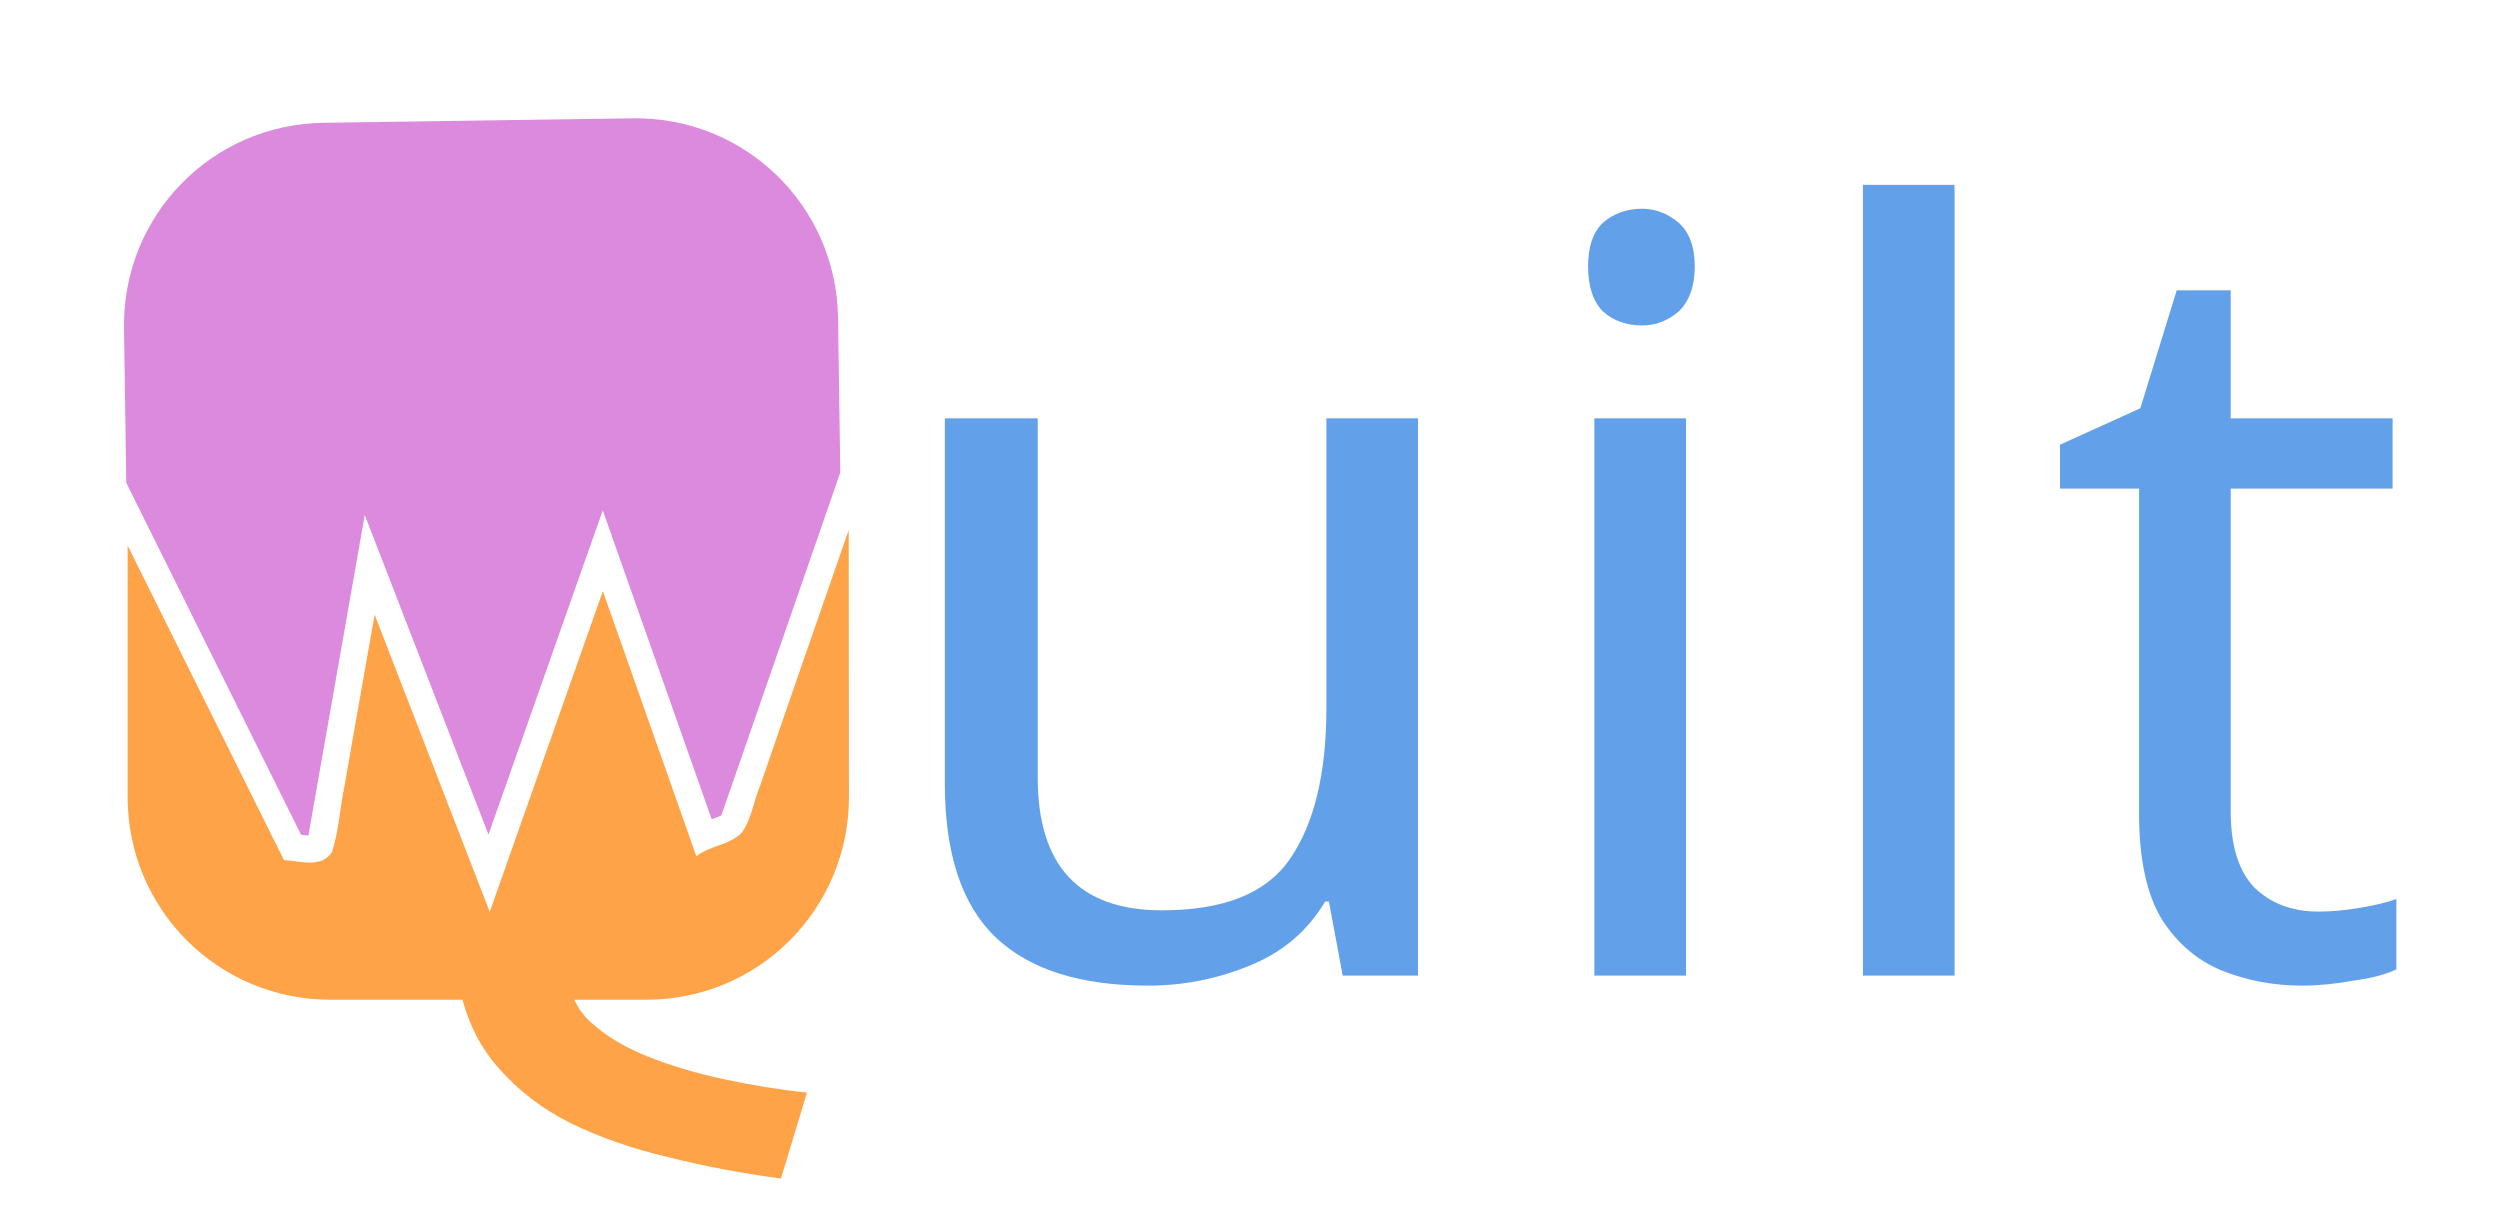
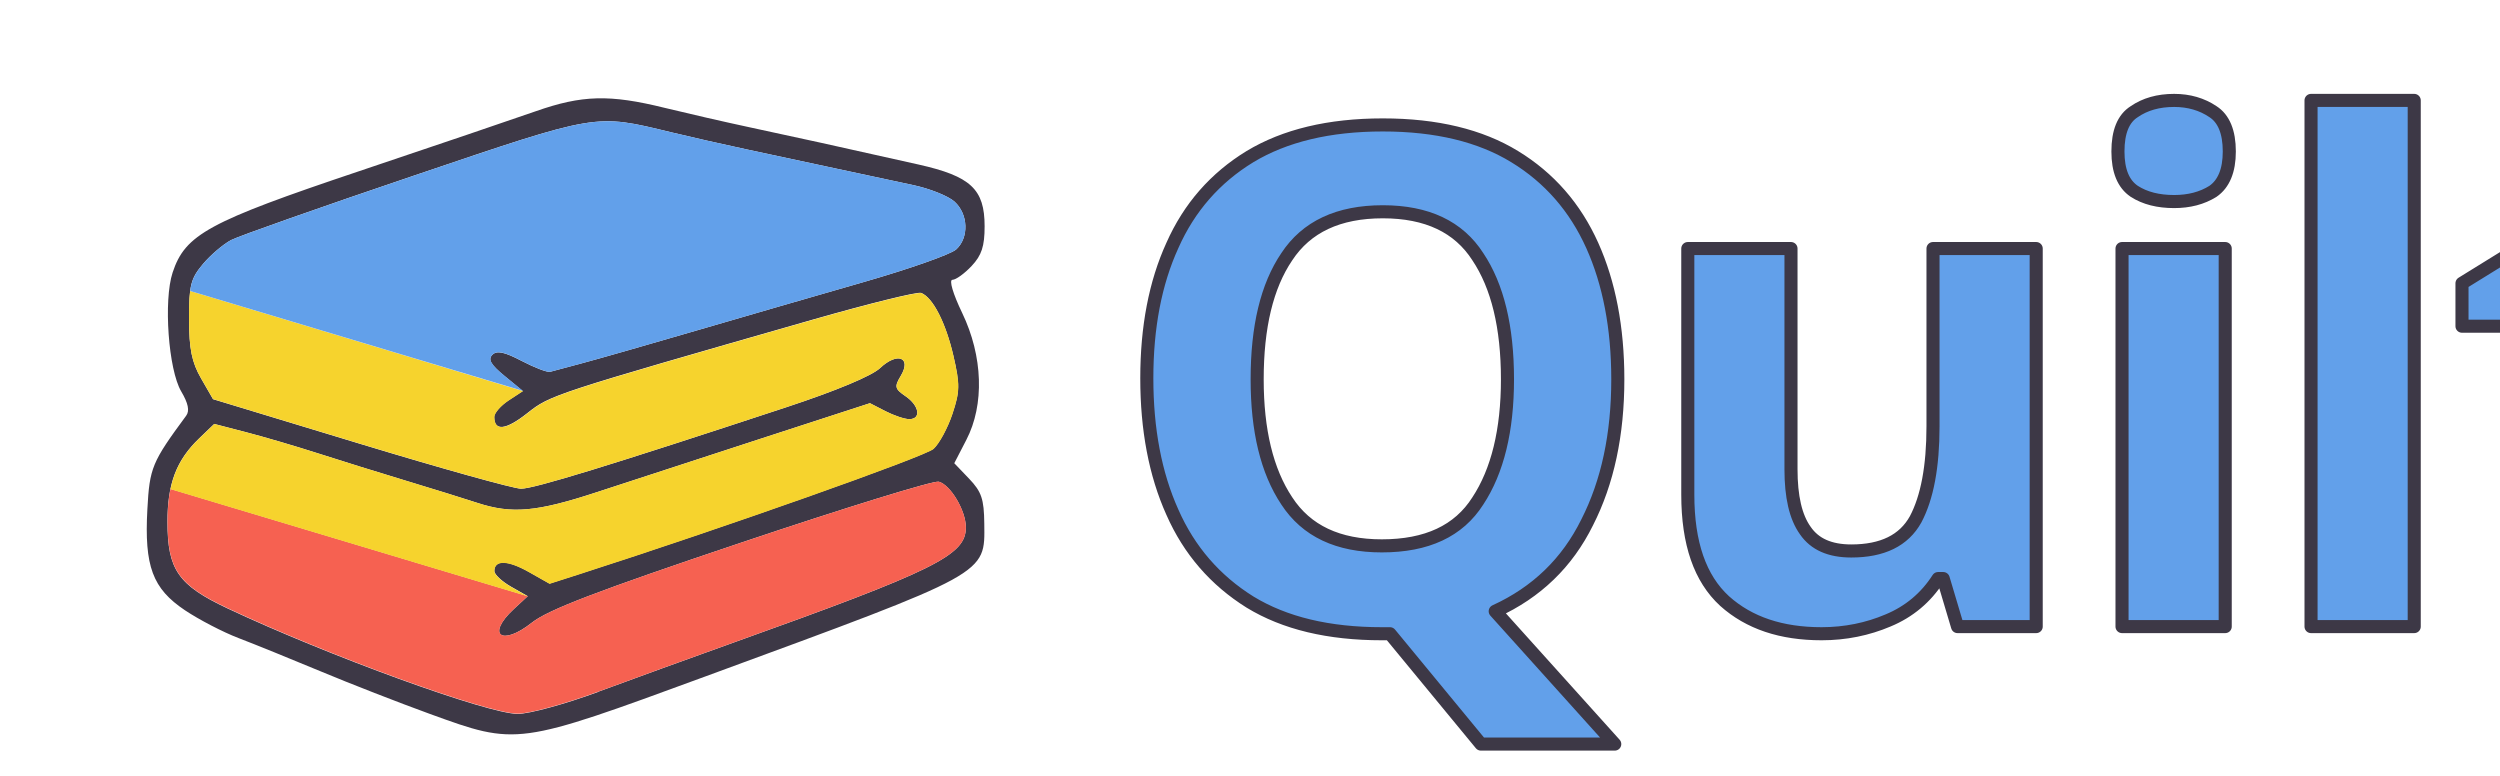
- <svg xmlns="http://www.w3.org/2000/svg" width="31.123mm" height="15.095mm" viewBox="0 0 31.123 15.095" version="1.1" id="svg1" xml:space="preserve">
-   <defs id="defs1">
-     <marker style="overflow:visible" id="marker12" refX="3" refY="0" orient="auto-start-reverse" markerWidth="1" markerHeight="1" viewBox="0 0 1 1" preserveAspectRatio="xMidYMid">
-       <path transform="scale(0.5)" style="fill:context-stroke;fill-rule:evenodd;stroke:context-stroke;stroke-width:1pt" d="m 6,0 c -3,1 -7,3 -9,5 0,0 0,-4 2,-5 -2,-1 -2,-5 -2,-5 2,2 6,4 9,5 z" id="path12" />
-     </marker>
-   </defs>
-   <g id="layer1" transform="translate(-1061.128,992.4968)">
-     <path style="fill:none;fill-rule:evenodd;stroke:#000000;stroke-width:0.5;stroke-linecap:butt;stroke-linejoin:miter;stroke-dasharray:none;stroke-opacity:1;marker-end:url(#marker12)" d="m 1103.761,-769.086 -14.554,-6.886" id="path91" />
-     <path style="fill:none;fill-rule:evenodd;stroke:#000000;stroke-width:0.5;stroke-linecap:butt;stroke-linejoin:miter;stroke-dasharray:none;stroke-opacity:1;marker-end:url(#marker12)" d="m 1089.357,-779.43 10.111,-3.851" id="path92" />
-     <path style="fill:none;fill-rule:evenodd;stroke:#000000;stroke-width:0.265px;stroke-linecap:butt;stroke-linejoin:miter;stroke-opacity:1" d="m 1281.236,-744.489 5.6,8.959" id="path13-9" />
-     <path style="fill:none;fill-rule:evenodd;stroke:#000000;stroke-width:0.265px;stroke-linecap:butt;stroke-linejoin:miter;stroke-opacity:1" d="m 1288.937,-735.368 6.141,-11.687" id="path14-3" />
-     <path style="fill:none;fill-rule:evenodd;stroke:#000000;stroke-width:0.265px;stroke-linecap:butt;stroke-linejoin:miter;stroke-opacity:1" d="m 1294.342,-748.899 -11.164,2.013" id="path16-1" />
-     <path style="fill:none;fill-rule:evenodd;stroke:#000000;stroke-width:0.265px;stroke-linecap:butt;stroke-linejoin:miter;stroke-opacity:1" d="m 1282.44,-699.495 5.6,8.959" id="path13-9-1" />
-     <path style="fill:none;fill-rule:evenodd;stroke:#000000;stroke-width:0.265px;stroke-linecap:butt;stroke-linejoin:miter;stroke-opacity:1" d="m 1290.141,-690.375 6.141,-11.687" id="path14-3-0" />
-     <path style="fill:none;fill-rule:evenodd;stroke:#000000;stroke-width:0.265px;stroke-linecap:butt;stroke-linejoin:miter;stroke-opacity:1" d="m 1295.545,-703.906 -11.164,2.013" id="path16-1-6" />
-     <path style="fill:none;fill-rule:evenodd;stroke:#000000;stroke-width:0.265px;stroke-linecap:butt;stroke-linejoin:miter;stroke-opacity:1" d="m 1283.097,-654.26 5.6,8.959" id="path13-9-1-4" />
-     <path style="fill:none;fill-rule:evenodd;stroke:#000000;stroke-width:0.265px;stroke-linecap:butt;stroke-linejoin:miter;stroke-opacity:1" d="m 1290.798,-645.14 6.141,-11.687" id="path14-3-0-4" />
-     <path style="fill:none;fill-rule:evenodd;stroke:#000000;stroke-width:0.265px;stroke-linecap:butt;stroke-linejoin:miter;stroke-opacity:1" d="m 1296.202,-658.671 -11.164,2.013" id="path16-1-6-3" />
-     <path style="fill:none;fill-rule:evenodd;stroke:#000000;stroke-width:0.265px;stroke-linecap:butt;stroke-linejoin:miter;stroke-opacity:1" d="m 1250.852,-742.912 4.302,7.489" id="path25-8" />
-     <path style="fill:none;fill-rule:evenodd;stroke:#000000;stroke-width:0.265px;stroke-linecap:butt;stroke-linejoin:miter;stroke-opacity:1" d="m 1254.063,-733.173 -6.883,-0.612" id="path27-0" />
-     <path style="fill:none;fill-rule:evenodd;stroke:#000000;stroke-width:0.265px;stroke-linecap:butt;stroke-linejoin:miter;stroke-opacity:1" d="m 1248.38,-742.873 -2.659,6.353" id="path30-3" />
-     <path style="fill:none;fill-rule:evenodd;stroke:#000000;stroke-width:0.265px;stroke-linecap:butt;stroke-linejoin:miter;stroke-opacity:1" d="m 1250.733,-698.455 4.302,7.489" id="path25-1" />
-     <path style="fill:none;fill-rule:evenodd;stroke:#000000;stroke-width:0.265px;stroke-linecap:butt;stroke-linejoin:miter;stroke-opacity:1" d="m 1253.944,-688.716 -6.883,-0.612" id="path27-4" />
-     <path style="fill:none;fill-rule:evenodd;stroke:#000000;stroke-width:0.265px;stroke-linecap:butt;stroke-linejoin:miter;stroke-opacity:1" d="m 1248.26,-698.417 -2.66,6.354" id="path30-9-7" />
-     <path style="fill:none;fill-rule:evenodd;stroke:#000000;stroke-width:0.265px;stroke-linecap:butt;stroke-linejoin:miter;stroke-opacity:1" d="m 1250.243,-650.852 4.302,7.489" id="path25-6" />
-     <path style="fill:none;fill-rule:evenodd;stroke:#000000;stroke-width:0.265px;stroke-linecap:butt;stroke-linejoin:miter;stroke-opacity:1" d="m 1253.454,-641.113 -6.883,-0.612" id="path27-49" />
-     <path style="fill:none;fill-rule:evenodd;stroke:#000000;stroke-width:0.265px;stroke-linecap:butt;stroke-linejoin:miter;stroke-opacity:1" d="m 1247.771,-650.814 -2.66,6.354" id="path30-5" />
-     <path style="fill:none;fill-rule:evenodd;stroke:#000000;stroke-width:0.265px;stroke-linecap:butt;stroke-linejoin:miter;stroke-opacity:1" d="m 1251.334,-653.639 13.421,-1.678" id="path31-00" />
-     <path style="fill:none;fill-rule:evenodd;stroke:#000000;stroke-width:0.265px;stroke-linecap:butt;stroke-linejoin:miter;stroke-opacity:1" d="m 1258.478,-641.204 10.953,-1.368" id="path32-34" />
-     <path style="fill:none;fill-rule:evenodd;stroke:#000000;stroke-width:0.265px;stroke-linecap:butt;stroke-linejoin:miter;stroke-opacity:1" d="m 1281.29,-701.335 v 0" id="path33-9" />
-     <path style="fill:none;fill-rule:evenodd;stroke:#000000;stroke-width:0.265px;stroke-linecap:butt;stroke-linejoin:miter;stroke-opacity:1" d="m 1269.073,-700.956 9.827,-0.305" id="path36" />
-     <path style="fill:none;fill-rule:evenodd;stroke:#000000;stroke-width:0.265px;stroke-linecap:butt;stroke-linejoin:miter;stroke-opacity:1" d="m 1273.768,-688.205 13.056,-0.363" id="path37" />
-     <path style="fill:none;fill-rule:evenodd;stroke:#000000;stroke-width:0.265px;stroke-linecap:butt;stroke-linejoin:miter;stroke-opacity:1" d="m 1269.73,-655.722 9.827,-0.305" id="path38" />
-     <path style="fill:none;fill-rule:evenodd;stroke:#000000;stroke-width:0.265px;stroke-linecap:butt;stroke-linejoin:miter;stroke-opacity:1" d="m 1274.425,-642.97 13.056,-0.363" id="path39" />
-     <path style="fill:none;fill-rule:evenodd;stroke:#000000;stroke-width:0.265px;stroke-linecap:butt;stroke-linejoin:miter;stroke-opacity:1" d="m 1283.077,-608.321 5.6,8.959" id="path13-9-1-4-2" />
-     <path style="fill:none;fill-rule:evenodd;stroke:#000000;stroke-width:0.265px;stroke-linecap:butt;stroke-linejoin:miter;stroke-opacity:1" d="m 1290.778,-599.201 6.141,-11.687" id="path14-3-0-4-2" />
-     <path style="fill:none;fill-rule:evenodd;stroke:#000000;stroke-width:0.265px;stroke-linecap:butt;stroke-linejoin:miter;stroke-opacity:1" d="m 1296.182,-612.732 -11.164,2.013" id="path16-1-6-3-6" />
-     <path style="fill:none;fill-rule:evenodd;stroke:#000000;stroke-width:0.265px;stroke-linecap:butt;stroke-linejoin:miter;stroke-opacity:1" d="m 1250.223,-604.913 4.302,7.489" id="path25-6-9" />
-     <path style="fill:none;fill-rule:evenodd;stroke:#000000;stroke-width:0.265px;stroke-linecap:butt;stroke-linejoin:miter;stroke-opacity:1" d="m 1253.434,-595.174 -6.883,-0.612" id="path27-49-4" />
-     <path style="fill:none;fill-rule:evenodd;stroke:#000000;stroke-width:0.265px;stroke-linecap:butt;stroke-linejoin:miter;stroke-opacity:1" d="m 1247.751,-604.875 -2.66,6.354" id="path30-5-9" />
-     <path style="fill:none;fill-rule:evenodd;stroke:#000000;stroke-width:0.265px;stroke-linecap:butt;stroke-linejoin:miter;stroke-opacity:1" d="m 1251.314,-607.7 13.421,-1.678" id="path31-0" />
-     <path style="fill:none;fill-rule:evenodd;stroke:#000000;stroke-width:0.265px;stroke-linecap:butt;stroke-linejoin:miter;stroke-opacity:1" d="m 1258.458,-595.265 10.953,-1.369" id="path32-9" />
-     <path style="fill:none;fill-rule:evenodd;stroke:#000000;stroke-width:0.265px;stroke-linecap:butt;stroke-linejoin:miter;stroke-opacity:1" d="m 1269.71,-609.783 9.827,-0.305" id="path38-1" />
-     <path style="fill:none;fill-rule:evenodd;stroke:#000000;stroke-width:0.265px;stroke-linecap:butt;stroke-linejoin:miter;stroke-opacity:1" d="m 1274.405,-597.031 13.056,-0.363" id="path39-7" />
-     <path style="fill:none;fill-rule:evenodd;stroke:#000000;stroke-width:0.265px;stroke-linecap:butt;stroke-linejoin:miter;stroke-opacity:1" d="m 1281.892,-556.75 5.6,8.959" id="path13-9-1-4-2-7" />
-     <path style="fill:none;fill-rule:evenodd;stroke:#000000;stroke-width:0.265px;stroke-linecap:butt;stroke-linejoin:miter;stroke-opacity:1" d="m 1289.594,-547.63 6.141,-11.687" id="path14-3-0-4-2-3" />
-     <path style="fill:none;fill-rule:evenodd;stroke:#000000;stroke-width:0.265px;stroke-linecap:butt;stroke-linejoin:miter;stroke-opacity:1" d="m 1294.998,-561.161 -11.164,2.013" id="path16-1-6-3-6-6" />
-     <path style="fill:none;fill-rule:evenodd;stroke:#000000;stroke-width:0.265px;stroke-linecap:butt;stroke-linejoin:miter;stroke-opacity:1" d="m 1249.039,-553.342 4.302,7.489" id="path25-6-9-8" />
-     <path style="fill:none;fill-rule:evenodd;stroke:#000000;stroke-width:0.265px;stroke-linecap:butt;stroke-linejoin:miter;stroke-opacity:1" d="m 1252.25,-543.603 -6.883,-0.612" id="path27-49-4-1" />
-     <path style="fill:none;fill-rule:evenodd;stroke:#000000;stroke-width:0.265px;stroke-linecap:butt;stroke-linejoin:miter;stroke-opacity:1" d="m 1246.566,-553.303 -2.66,6.354" id="path30-5-9-2" />
-     <path style="fill:none;fill-rule:evenodd;stroke:#000000;stroke-width:0.265px;stroke-linecap:butt;stroke-linejoin:miter;stroke-opacity:1" d="m 1250.13,-556.129 13.421,-1.678" id="path31-0-9" />
-     <path style="fill:none;fill-rule:evenodd;stroke:#000000;stroke-width:0.265px;stroke-linecap:butt;stroke-linejoin:miter;stroke-opacity:1" d="m 1257.274,-543.693 10.953,-1.369" id="path32-9-3" />
-     <path style="fill:none;fill-rule:evenodd;stroke:#000000;stroke-width:0.265px;stroke-linecap:butt;stroke-linejoin:miter;stroke-opacity:1" d="m 1268.525,-558.211 9.827,-0.305" id="path38-1-9" />
-     <path style="fill:none;fill-rule:evenodd;stroke:#000000;stroke-width:0.265px;stroke-linecap:butt;stroke-linejoin:miter;stroke-opacity:1" d="m 1273.221,-545.46 13.056,-0.363" id="path39-7-0" />
-     <path d="m 1071.694,-985.899 c -0.366,1.056 -0.735,2.111 -1.097,3.168 -0.085,0.196 -0.11,0.424 -0.233,0.6 -0.163,0.163 -0.391,0.155 -0.567,0.294 -0.388,-1.1 -0.776,-2.201 -1.164,-3.301 -0.469,1.331 -0.939,2.663 -1.408,3.994 -0.478,-1.233 -0.956,-2.467 -1.433,-3.701 -0.124,0.711 -0.253,1.422 -0.375,2.134 -0.058,0.271 -0.07,0.558 -0.156,0.82 -0.131,0.209 -0.4,0.111 -0.598,0.102 -0.649,-1.305 -1.298,-2.611 -1.946,-3.917 v 3.131 c 0,1.398 1.126,2.524 2.524,2.524 h 1.644 c 0.092,0.333 0.24,0.617 0.448,0.848 0.244,0.281 0.544,0.511 0.9,0.689 0.366,0.178 0.769,0.319 1.21,0.422 0.45,0.113 0.919,0.202 1.407,0.267 l 0.324,-1.069 c -0.347,-0.037 -0.694,-0.094 -1.041,-0.169 -0.347,-0.075 -0.661,-0.169 -0.942,-0.281 -0.281,-0.113 -0.516,-0.253 -0.703,-0.422 -0.096,-0.086 -0.164,-0.182 -0.21,-0.285 h 0.895 c 1.399,0 2.524,-1.126 2.524,-2.524 z" style="fill:#ffa348;fill-rule:evenodd;stroke:none;stroke-width:0.21;stroke-dasharray:none" id="path41" />
-     <path d="m 1065.154,-990.968 c -1.395,0.02 -2.502,1.16 -2.482,2.555 l 0.028,1.927 2.176,4.381 c 0.03,0.004 0.06,0.005 0.091,0.011 l 0.702,-3.991 1.54,3.978 1.423,-4.037 1.356,3.846 c 0.04,-0.016 0.081,-0.029 0.12,-0.046 l 1.481,-4.271 -0.028,-1.927 c -0.02,-1.395 -1.16,-2.502 -2.555,-2.482 z" style="fill:#dc8add;fill-rule:evenodd;stroke:none;stroke-width:0.21;stroke-dasharray:none" id="path6-4-2-4-3" />
-     <text xml:space="preserve" style="font-style:normal;font-variant:normal;font-weight:normal;font-stretch:normal;font-size:12.957px;font-family:Ubuntu;-inkscape-font-specification:Ubuntu;fill:#62a0ea;fill-rule:evenodd;stroke:none;stroke-width:0.21;stroke-dasharray:none" x="1071.875" y="-980.352" id="text2-1">
-       <tspan id="tspan2-83" style="font-size:12.957px;fill:#62a0ea;stroke:none;stroke-width:0.21;stroke-dasharray:none" x="1071.875" y="-980.352">uilt</tspan>
+ <svg xmlns="http://www.w3.org/2000/svg" width="38.233mm" height="11.858mm" viewBox="0 0 38.233 11.858" version="1.1" id="svg1" xml:space="preserve">
+   <defs id="defs1" />
+   <g id="layer1" transform="translate(-276.6256,-110.9449)">
+     <g id="g35-7-9" transform="translate(180.7175,80.01401)">
+       <path style="fill:#3d3846;stroke-width:1" d="m 102.485,41.85 c -0.473,-0.172 -1.229,-0.466 -1.68,-0.655 -0.451,-0.188 -1.013,-0.416 -1.249,-0.506 -0.236,-0.09 -0.605,-0.282 -0.819,-0.425 -0.496,-0.332 -0.623,-0.672 -0.575,-1.547 0.034,-0.633 0.07,-0.719 0.593,-1.428 0.056,-0.075 0.032,-0.19 -0.076,-0.373 -0.195,-0.331 -0.272,-1.39 -0.131,-1.817 0.193,-0.583 0.545,-0.775 2.846,-1.548 1.164,-0.391 2.383,-0.805 2.708,-0.919 0.708,-0.248 1.127,-0.26 1.97,-0.052 0.348,0.085 0.928,0.218 1.288,0.295 0.658,0.14 1.425,0.309 2.595,0.572 0.799,0.179 1.011,0.377 1.011,0.944 0,0.307 -0.045,0.444 -0.199,0.608 -0.109,0.116 -0.241,0.211 -0.293,0.211 -0.055,0 0.007,0.212 0.149,0.507 0.318,0.662 0.342,1.403 0.064,1.94 l -0.185,0.358 0.227,0.237 c 0.19,0.199 0.228,0.311 0.232,0.685 0.008,0.784 0.09,0.739 -4.255,2.335 -2.894,1.063 -2.888,1.062 -4.221,0.578 z m 2.571,-0.34 c 0.501,-0.185 1.428,-0.522 2.059,-0.748 3.1,-1.11 3.564,-1.34 3.564,-1.765 0,-0.257 -0.235,-0.652 -0.415,-0.699 -0.077,-0.02 -1.436,0.399 -3.019,0.931 -2.206,0.741 -2.955,1.028 -3.204,1.225 -0.463,0.367 -0.703,0.188 -0.277,-0.207 l 0.215,-0.199 -0.255,-0.145 c -0.14,-0.08 -0.255,-0.187 -0.256,-0.239 -9.3e-4,-0.175 0.203,-0.17 0.524,0.011 l 0.32,0.181 0.458,-0.147 c 2.2,-0.707 5.285,-1.799 5.414,-1.915 0.087,-0.079 0.218,-0.32 0.289,-0.535 0.115,-0.345 0.116,-0.45 0.015,-0.888 -0.117,-0.507 -0.315,-0.892 -0.493,-0.961 -0.054,-0.021 -0.799,0.163 -1.655,0.408 -3.984,1.142 -4.017,1.153 -4.368,1.431 -0.329,0.26 -0.506,0.28 -0.506,0.057 0,-0.06 0.099,-0.173 0.219,-0.252 l 0.219,-0.143 -0.28,-0.23 c -0.209,-0.171 -0.257,-0.253 -0.188,-0.323 0.069,-0.07 0.183,-0.047 0.451,0.093 0.197,0.103 0.392,0.177 0.434,0.166 0.042,-0.012 0.263,-0.071 0.492,-0.132 0.229,-0.061 1.006,-0.283 1.727,-0.494 0.721,-0.211 1.881,-0.547 2.577,-0.747 0.696,-0.2 1.332,-0.424 1.413,-0.498 0.199,-0.18 0.187,-0.539 -0.024,-0.731 -0.095,-0.086 -0.38,-0.2 -0.635,-0.254 -0.255,-0.054 -0.795,-0.169 -1.2,-0.257 -0.406,-0.087 -1.014,-0.218 -1.352,-0.29 -0.338,-0.072 -0.854,-0.189 -1.147,-0.26 -1.174,-0.284 -1.102,-0.296 -3.932,0.662 -1.419,0.48 -2.678,0.924 -2.797,0.986 -0.119,0.062 -0.313,0.227 -0.431,0.367 -0.188,0.224 -0.214,0.327 -0.213,0.843 0.001,0.457 0.042,0.659 0.184,0.906 l 0.183,0.318 2.253,0.684 c 1.239,0.376 2.345,0.684 2.456,0.685 0.194,0.002 1.36,-0.356 4.058,-1.246 0.761,-0.251 1.308,-0.479 1.435,-0.6 0.264,-0.249 0.486,-0.162 0.314,0.123 -0.098,0.163 -0.09,0.196 0.074,0.308 0.211,0.143 0.245,0.351 0.057,0.351 -0.07,0 -0.233,-0.055 -0.364,-0.122 l -0.237,-0.122 -1.664,0.541 c -0.915,0.297 -2.045,0.666 -2.51,0.819 -0.926,0.304 -1.302,0.338 -1.835,0.163 -0.193,-0.063 -0.683,-0.216 -1.089,-0.338 -0.406,-0.123 -1.013,-0.311 -1.349,-0.42 -0.336,-0.108 -0.83,-0.253 -1.096,-0.322 l -0.485,-0.126 -0.231,0.222 c -0.348,0.334 -0.485,0.693 -0.484,1.276 4.31e-4,0.732 0.164,0.968 0.917,1.323 1.542,0.726 3.982,1.613 4.44,1.614 0.175,4.54e-4 0.728,-0.151 1.229,-0.336 z" id="path24-2-59-4" />
+       <g id="g34-2-7">
+         <path d="m 103.98,40.048 -5.465,-1.64 c -0.031,0.148 -0.045,0.313 -0.045,0.501 4.3e-4,0.732 0.164,0.968 0.917,1.322 1.542,0.726 3.982,1.613 4.44,1.614 0.175,4.54e-4 0.727,-0.151 1.229,-0.336 0.501,-0.185 1.428,-0.522 2.059,-0.748 3.1,-1.11 3.565,-1.339 3.565,-1.764 0,-0.257 -0.234,-0.653 -0.414,-0.7 -0.077,-0.02 -1.436,0.399 -3.019,0.931 -2.206,0.741 -2.955,1.027 -3.204,1.225 -0.463,0.367 -0.703,0.188 -0.277,-0.207 z" style="fill:#f66151;stroke-width:1" id="path34-28-8" />
+         <path d="m 98.816,35.381 c -0.014,0.105 -0.018,0.239 -0.017,0.429 0.001,0.457 0.042,0.658 0.184,0.906 l 0.183,0.318 2.254,0.684 c 1.239,0.376 2.345,0.685 2.456,0.686 0.194,0.002 1.36,-0.356 4.058,-1.246 0.761,-0.251 1.307,-0.479 1.435,-0.599 0.264,-0.249 0.486,-0.162 0.314,0.123 -0.098,0.163 -0.09,0.196 0.074,0.308 0.211,0.143 0.245,0.351 0.057,0.351 -0.07,0 -0.234,-0.055 -0.364,-0.122 l -0.237,-0.122 -1.664,0.541 c -0.915,0.297 -2.045,0.666 -2.51,0.819 -0.926,0.304 -1.302,0.338 -1.835,0.163 -0.193,-0.063 -0.683,-0.216 -1.088,-0.338 -0.406,-0.123 -1.013,-0.311 -1.349,-0.419 -0.336,-0.108 -0.829,-0.253 -1.096,-0.322 l -0.485,-0.126 -0.232,0.222 c -0.236,0.226 -0.374,0.464 -0.439,0.775 l 5.465,1.64 -0.255,-0.145 c -0.14,-0.08 -0.256,-0.188 -0.256,-0.239 -9.3e-4,-0.175 0.203,-0.17 0.525,0.011 l 0.32,0.181 0.458,-0.147 c 2.2,-0.707 5.286,-1.799 5.414,-1.916 0.087,-0.079 0.217,-0.32 0.289,-0.535 0.115,-0.345 0.116,-0.45 0.015,-0.888 -0.117,-0.507 -0.315,-0.892 -0.492,-0.961 -0.054,-0.021 -0.799,0.163 -1.655,0.408 -3.984,1.142 -4.017,1.153 -4.368,1.43 -0.329,0.26 -0.506,0.28 -0.506,0.057 0,-0.06 0.099,-0.173 0.219,-0.252 l 0.219,-0.144 z" style="fill:#f6d32d;stroke-width:1" id="path33-97-4" />
+         <path d="m 98.816,35.381 5.09,1.528 -0.28,-0.229 c -0.209,-0.171 -0.257,-0.254 -0.188,-0.323 0.069,-0.07 0.182,-0.047 0.451,0.094 0.197,0.103 0.392,0.178 0.434,0.166 0.042,-0.012 0.263,-0.071 0.491,-0.132 0.229,-0.061 1.006,-0.283 1.727,-0.494 0.721,-0.211 1.881,-0.547 2.577,-0.747 0.696,-0.2 1.332,-0.424 1.413,-0.498 0.199,-0.18 0.187,-0.539 -0.024,-0.731 -0.095,-0.086 -0.38,-0.2 -0.635,-0.254 -0.255,-0.054 -0.795,-0.169 -1.2,-0.257 -0.406,-0.087 -1.014,-0.218 -1.352,-0.29 -0.338,-0.072 -0.854,-0.19 -1.147,-0.26 -1.174,-0.284 -1.102,-0.296 -3.932,0.662 -1.419,0.48 -2.677,0.924 -2.797,0.985 -0.119,0.062 -0.313,0.227 -0.431,0.367 -0.119,0.141 -0.173,0.234 -0.196,0.413 z" style="fill:#62a0ea;stroke-width:1" id="path32-3-5" />
+       </g>
+     </g>
+     <text xml:space="preserve" style="font-style:normal;font-variant:normal;font-weight:600;font-stretch:condensed;font-size:10.583px;line-height:1;font-family:'CMU Sans Serif Demi Condensed';-inkscape-font-specification:'CMU Sans Serif Demi Condensed,  Semi-Bold Condensed';text-align:justify;letter-spacing:-0.341px;word-spacing:0.013px;writing-mode:lr-tb;direction:ltr;text-anchor:start;fill:#62a0ea;stroke:#3d3846;stroke-width:0.2;stroke-linecap:round;stroke-linejoin:round;stroke-dasharray:none" x="293.555" y="120.53" id="text24-6-0">
+       <tspan id="tspan24-1-3" x="293.555" y="120.53" style="fill:#62a0ea;stroke:#3d3846;stroke-width:0.2;stroke-dasharray:none">Quilt</tspan>
    </text>
  </g>
-   <g id="g1-45" transform="matrix(0.2645833,0,0,0.2645833,461.3329,992.4968)">
-     <g id="g1779" transform="translate(-2494.214,957.6546)">
-       <g id="g305" transform="matrix(5.154453,0,0,5.154453,-6984.34,-123.9279)">
-         <path style="fill:none;fill-rule:evenodd;stroke:#000000;stroke-width:0.265px;stroke-linecap:butt;stroke-linejoin:miter;stroke-opacity:1" d="m 904.049,91.849 1.351,2.235" id="path295" />
-         <path style="fill:none;fill-rule:evenodd;stroke:#000000;stroke-width:0.265px;stroke-linecap:butt;stroke-linejoin:miter;stroke-opacity:1" d="m 906.475,90.351 -1.685,0.094" id="path296" />
-         <path style="fill:none;fill-rule:evenodd;stroke:#000000;stroke-width:0.265px;stroke-linecap:butt;stroke-linejoin:miter;stroke-opacity:1" d="m 909.204,91.245 2.118,1.744" id="path297" />
-         <path style="fill:none;fill-rule:evenodd;stroke:#000000;stroke-width:0.265px;stroke-linecap:butt;stroke-linejoin:miter;stroke-opacity:1" d="m 912.603,95.508 0.084,1.421" id="path298" />
-         <path style="fill:none;fill-rule:evenodd;stroke:#000000;stroke-width:0.265px;stroke-linecap:butt;stroke-linejoin:miter;stroke-opacity:1" d="m 907.701,95.062 3.308,-0.751" id="path299" />
-         <path style="fill:none;fill-rule:evenodd;stroke:#000000;stroke-width:0.265px;stroke-linecap:butt;stroke-linejoin:miter;stroke-opacity:1" d="m 906.188,96.944 -0.017,2.628" id="path300" />
-         <path style="fill:none;fill-rule:evenodd;stroke:#000000;stroke-width:0.265px;stroke-linecap:butt;stroke-linejoin:miter;stroke-opacity:1" d="m 905.121,96.505 -2.908,2.976" id="path302" />
-         <path style="fill:none;fill-rule:evenodd;stroke:#000000;stroke-width:0.265px;stroke-linecap:butt;stroke-linejoin:miter;stroke-opacity:1" d="m 901.063,99.044 -0.12,-2.559" id="path303" />
-         <path style="fill:none;fill-rule:evenodd;stroke:#000000;stroke-width:0.265px;stroke-linecap:butt;stroke-linejoin:miter;stroke-opacity:1" d="m 902.115,95.855 7.036,5.142" id="path304" />
-         <path style="fill:none;fill-rule:evenodd;stroke:#000000;stroke-width:0.265px;stroke-linecap:butt;stroke-linejoin:miter;stroke-opacity:1" d="m 912.003,97.134 -3.215,-5.536" id="path305" />
-       </g>
-     </g>
-   </g>
</svg>
